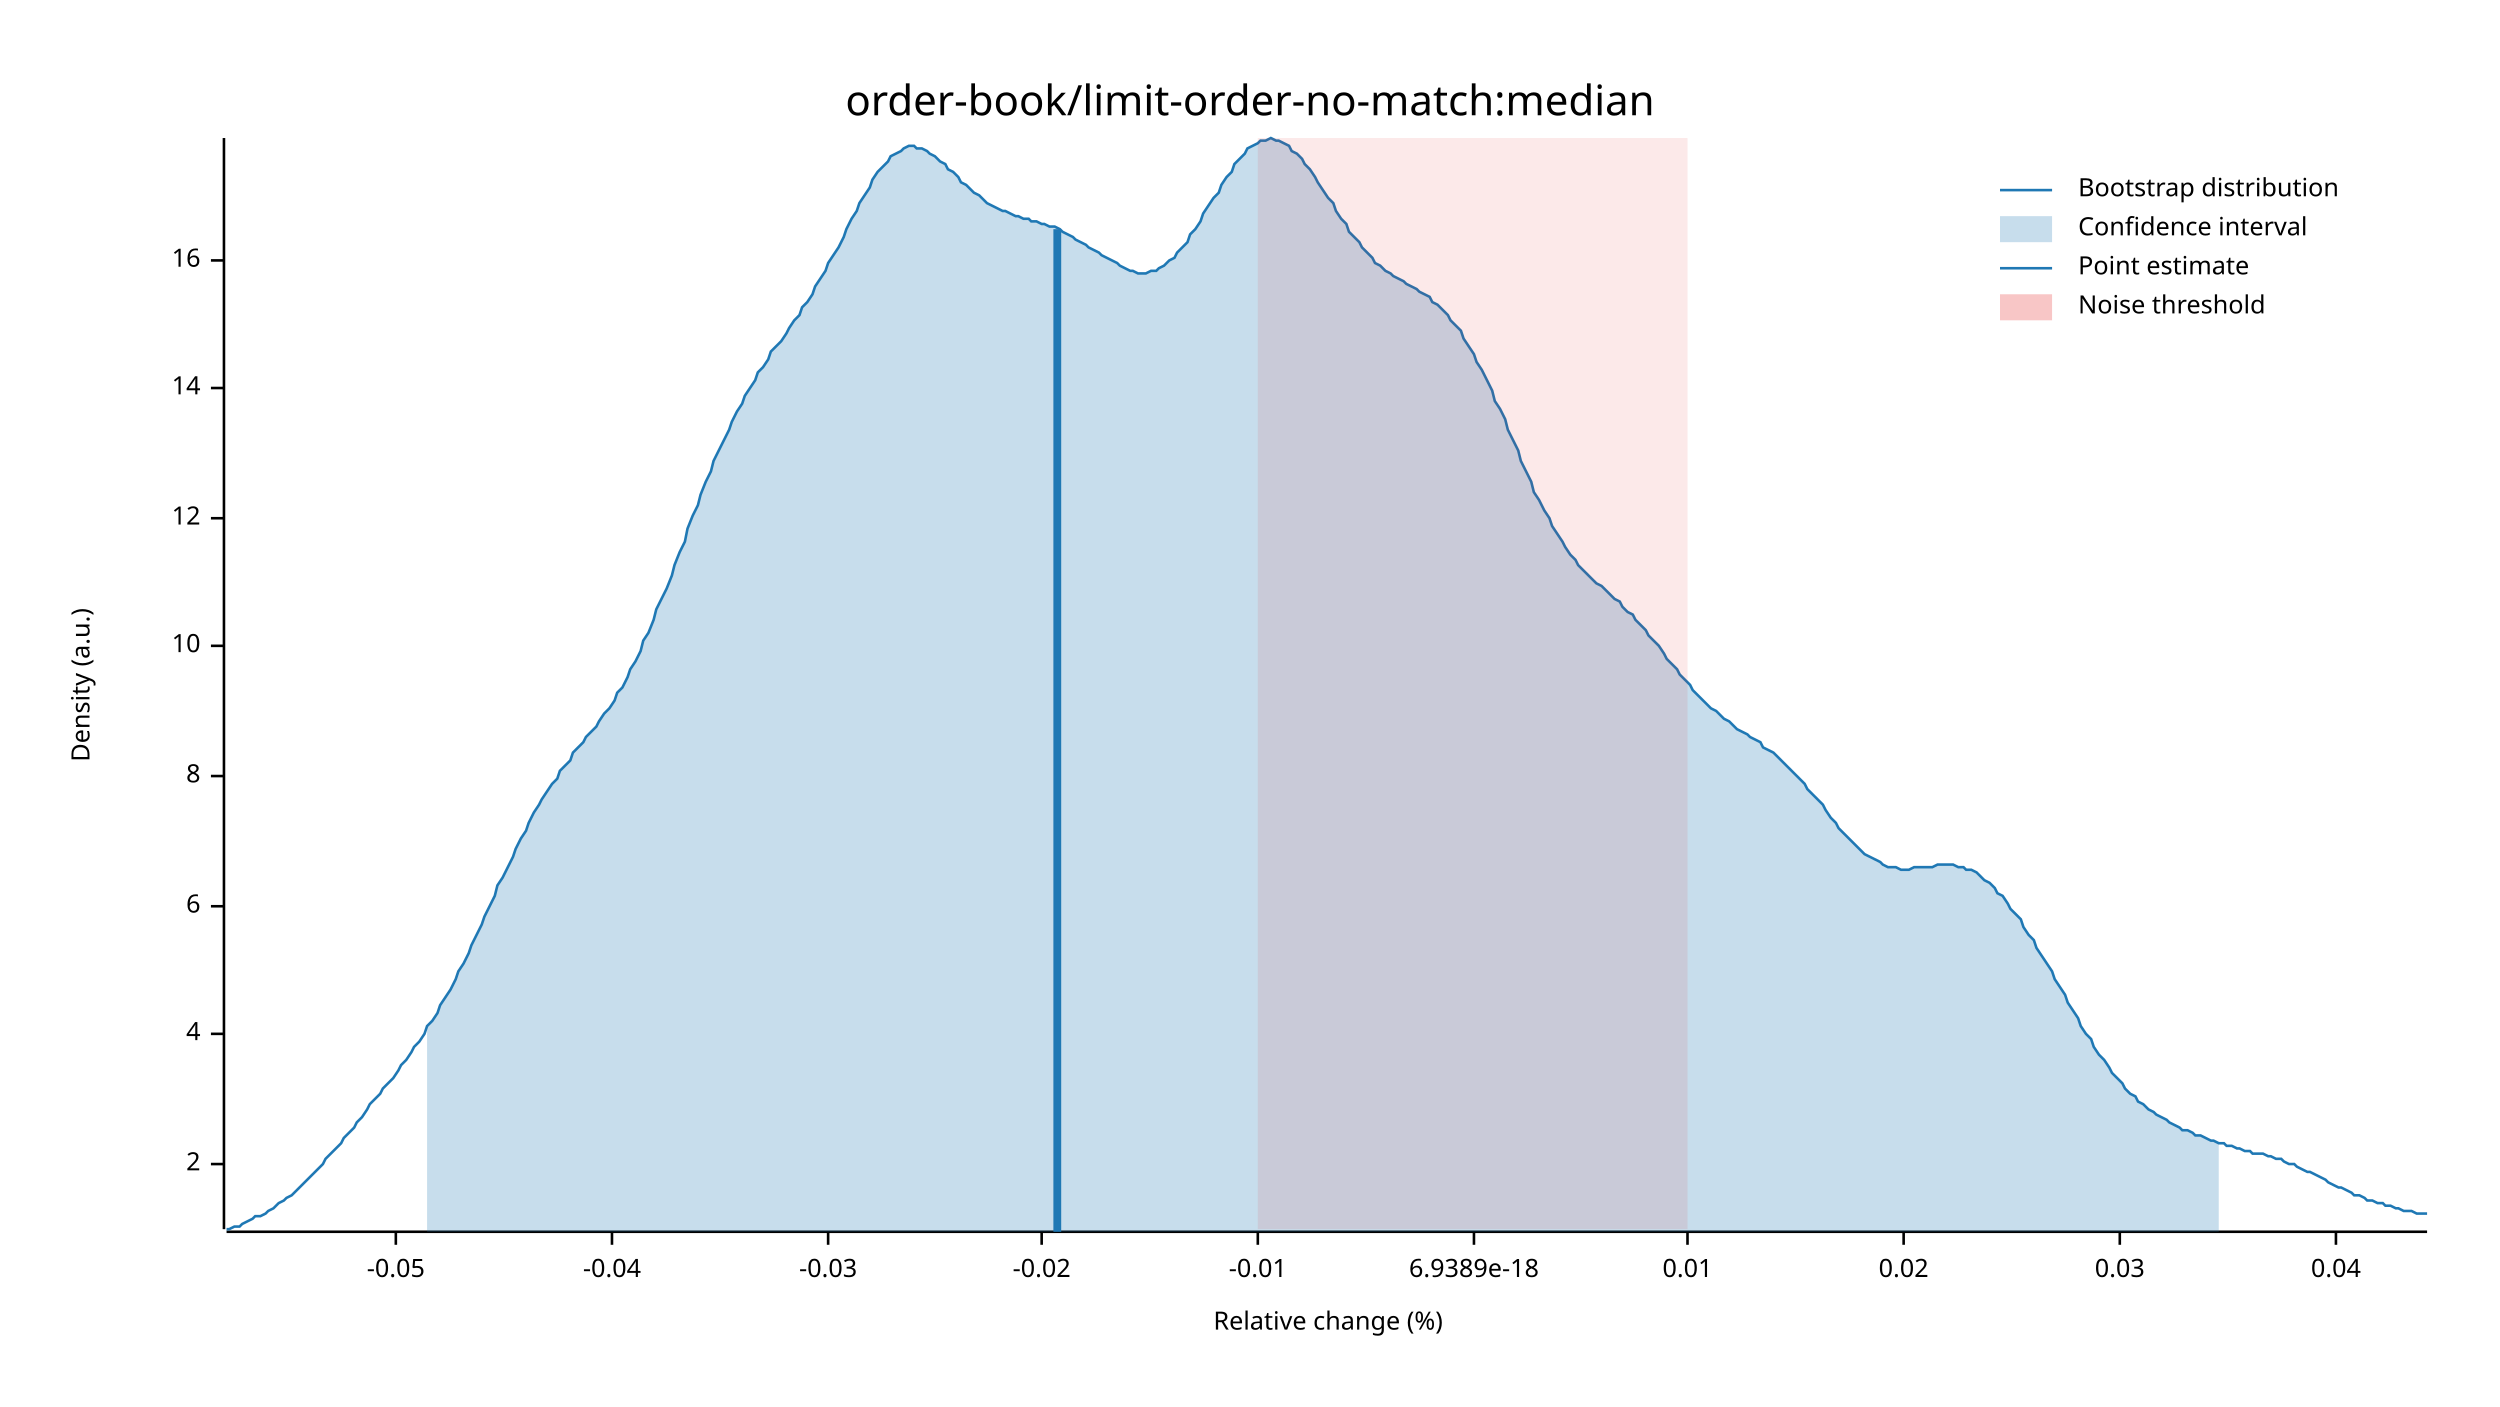
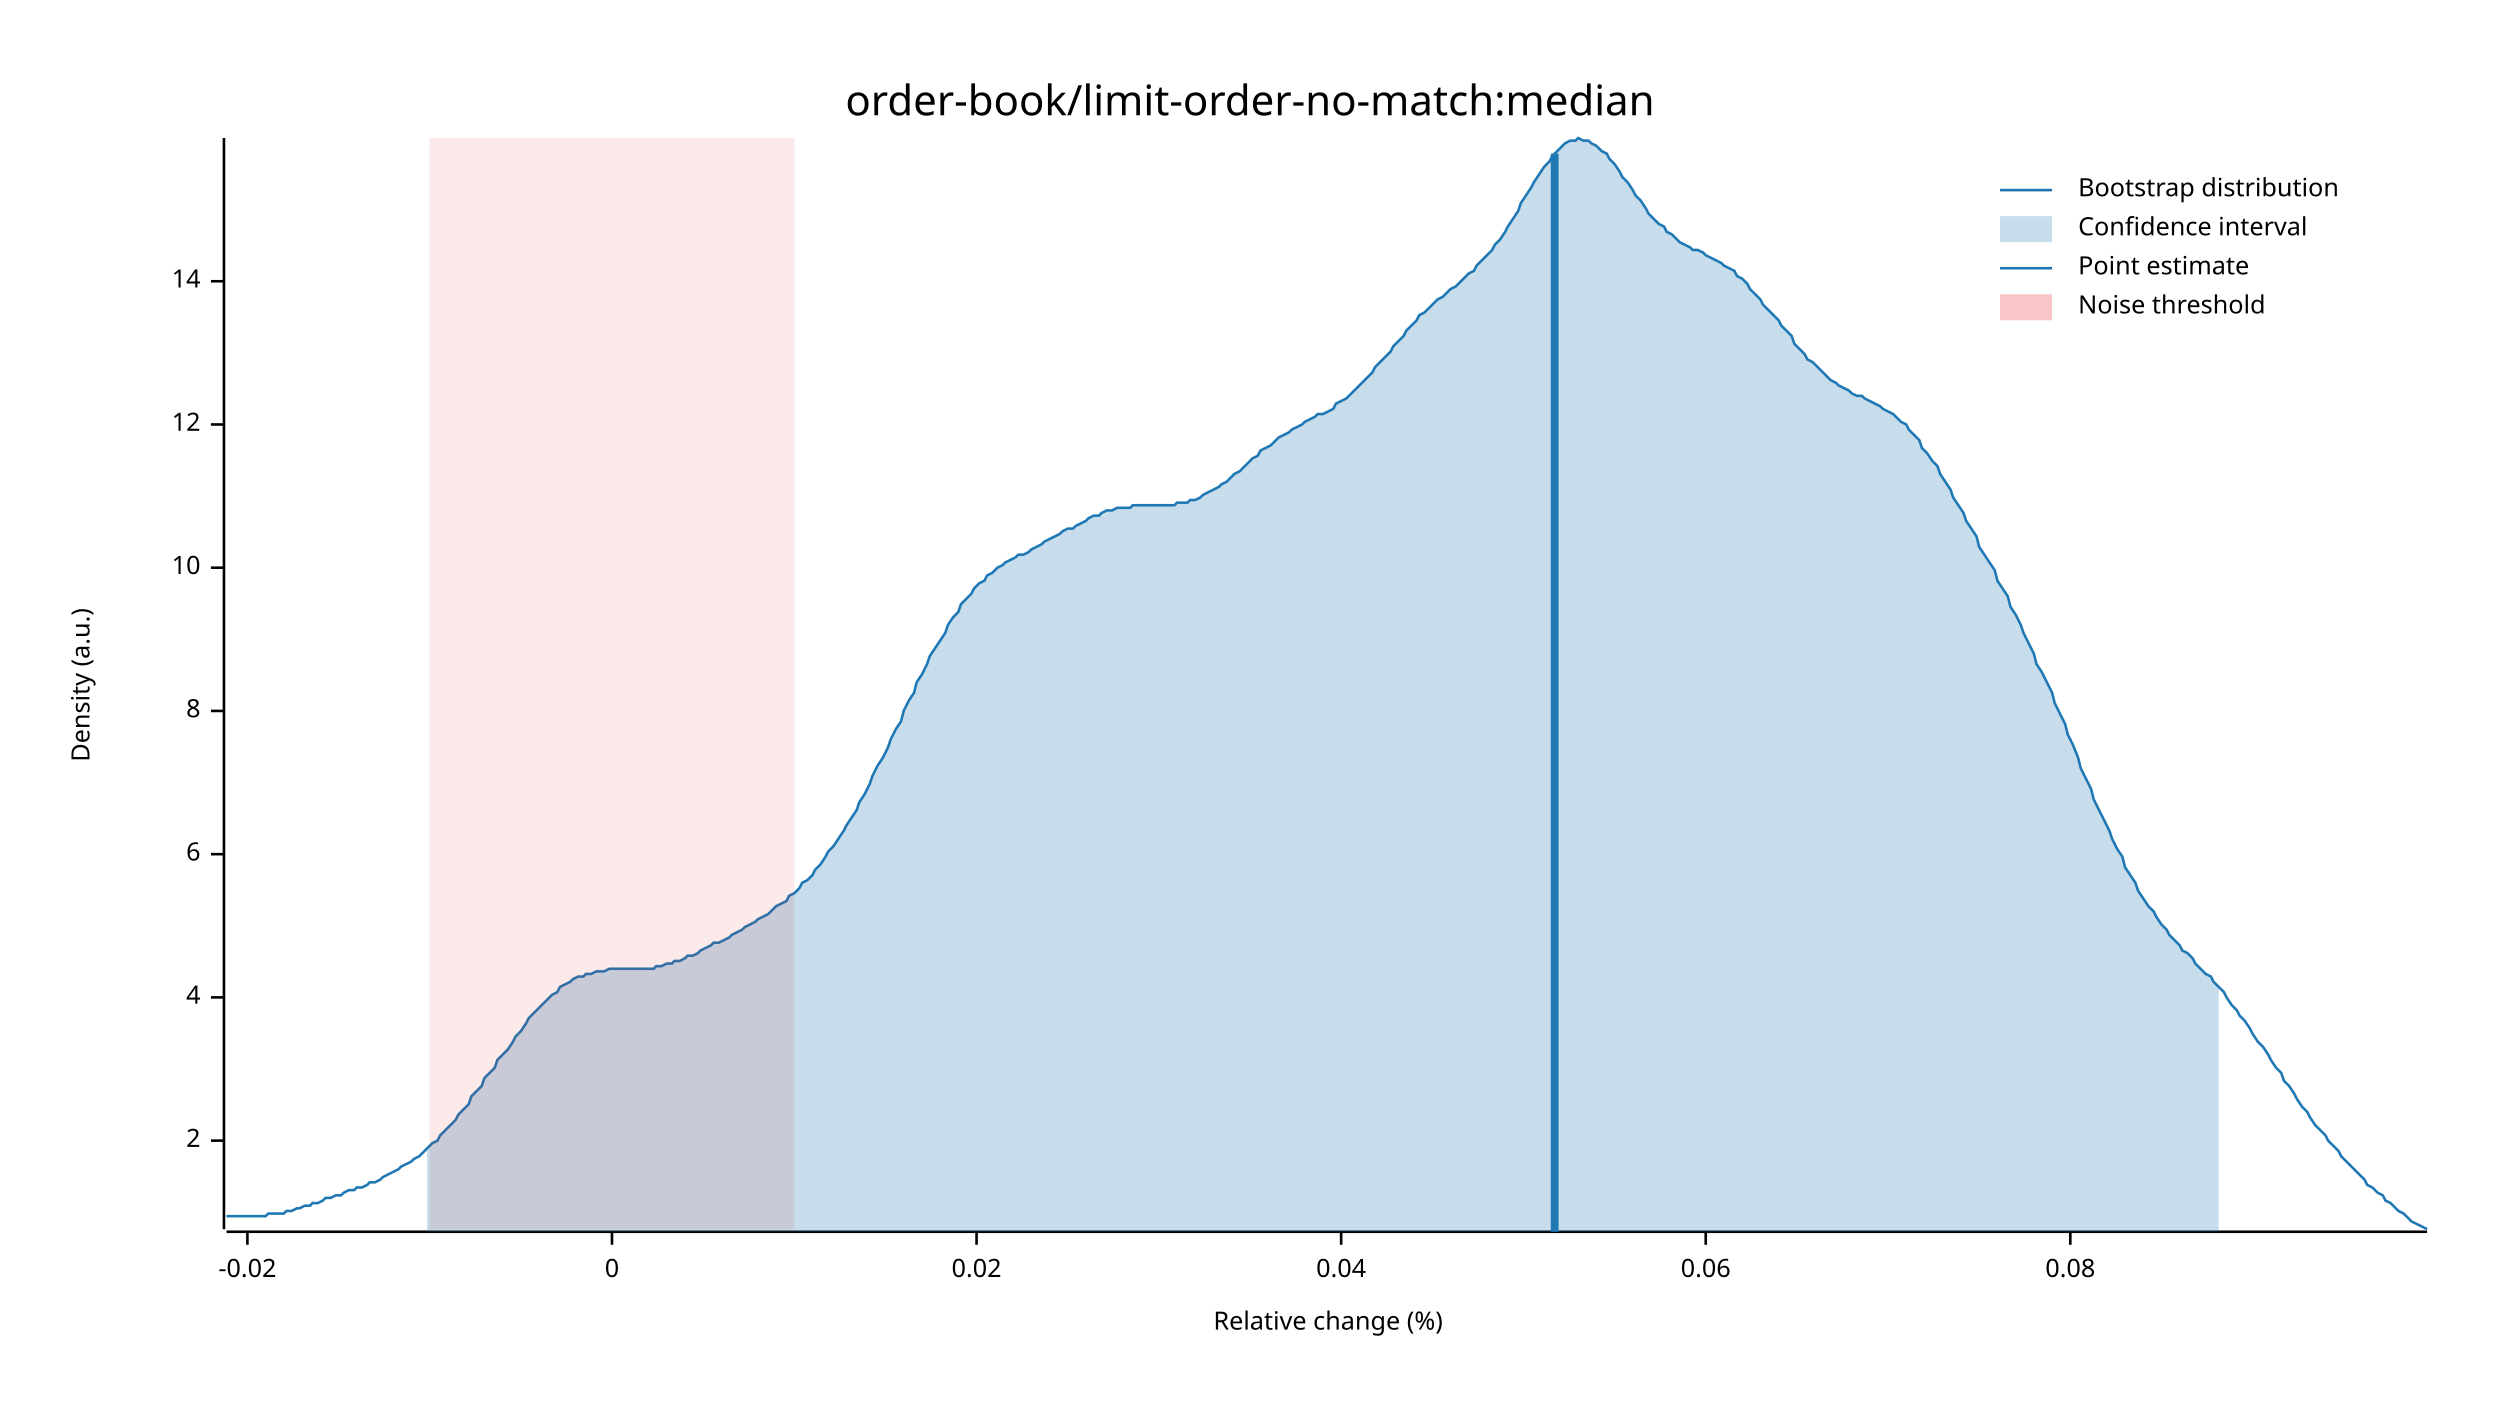
<svg xmlns="http://www.w3.org/2000/svg" width="960" height="540" viewBox="0 0 960 540">
  <text x="480" y="32" dy="0.76em" text-anchor="middle" font-family="sans-serif" font-size="16.129" opacity="1" fill="#000000">
order-book/limit-order-no-match:median
</text>
  <text x="27" y="263" dy="0.76em" text-anchor="middle" font-family="sans-serif" font-size="9.677" opacity="1" fill="#000000" transform="rotate(270, 27, 263)">
Density (a.u.)
</text>
  <text x="510" y="513" dy="-0.5ex" text-anchor="middle" font-family="sans-serif" font-size="9.677" opacity="1" fill="#000000">
Relative change (%)
</text>
  <polyline fill="none" opacity="1" stroke="#000000" stroke-width="1" points="86,53 86,472 " />
-   <text x="77" y="447" dy="0.5ex" text-anchor="end" font-family="sans-serif" font-size="9.677" opacity="1" fill="#000000">
+   <text x="77" y="438" dy="0.5ex" text-anchor="end" font-family="sans-serif" font-size="9.677" opacity="1" fill="#000000">
2
</text>
-   <polyline fill="none" opacity="1" stroke="#000000" stroke-width="1" points="81,447 86,447 " />
-   <text x="77" y="397" dy="0.5ex" text-anchor="end" font-family="sans-serif" font-size="9.677" opacity="1" fill="#000000">
+   <polyline fill="none" opacity="1" stroke="#000000" stroke-width="1" points="81,438 86,438 " />
+   <text x="77" y="383" dy="0.5ex" text-anchor="end" font-family="sans-serif" font-size="9.677" opacity="1" fill="#000000">
4
</text>
-   <polyline fill="none" opacity="1" stroke="#000000" stroke-width="1" points="81,397 86,397 " />
-   <text x="77" y="348" dy="0.5ex" text-anchor="end" font-family="sans-serif" font-size="9.677" opacity="1" fill="#000000">
+   <polyline fill="none" opacity="1" stroke="#000000" stroke-width="1" points="81,383 86,383 " />
+   <text x="77" y="328" dy="0.5ex" text-anchor="end" font-family="sans-serif" font-size="9.677" opacity="1" fill="#000000">
6
</text>
-   <polyline fill="none" opacity="1" stroke="#000000" stroke-width="1" points="81,348 86,348 " />
-   <text x="77" y="298" dy="0.5ex" text-anchor="end" font-family="sans-serif" font-size="9.677" opacity="1" fill="#000000">
+   <polyline fill="none" opacity="1" stroke="#000000" stroke-width="1" points="81,328 86,328 " />
+   <text x="77" y="273" dy="0.5ex" text-anchor="end" font-family="sans-serif" font-size="9.677" opacity="1" fill="#000000">
8
</text>
-   <polyline fill="none" opacity="1" stroke="#000000" stroke-width="1" points="81,298 86,298 " />
-   <text x="77" y="248" dy="0.5ex" text-anchor="end" font-family="sans-serif" font-size="9.677" opacity="1" fill="#000000">
+   <polyline fill="none" opacity="1" stroke="#000000" stroke-width="1" points="81,273 86,273 " />
+   <text x="77" y="218" dy="0.5ex" text-anchor="end" font-family="sans-serif" font-size="9.677" opacity="1" fill="#000000">
10
</text>
-   <polyline fill="none" opacity="1" stroke="#000000" stroke-width="1" points="81,248 86,248 " />
-   <text x="77" y="199" dy="0.5ex" text-anchor="end" font-family="sans-serif" font-size="9.677" opacity="1" fill="#000000">
+   <polyline fill="none" opacity="1" stroke="#000000" stroke-width="1" points="81,218 86,218 " />
+   <text x="77" y="163" dy="0.5ex" text-anchor="end" font-family="sans-serif" font-size="9.677" opacity="1" fill="#000000">
12
</text>
-   <polyline fill="none" opacity="1" stroke="#000000" stroke-width="1" points="81,199 86,199 " />
-   <text x="77" y="149" dy="0.5ex" text-anchor="end" font-family="sans-serif" font-size="9.677" opacity="1" fill="#000000">
+   <polyline fill="none" opacity="1" stroke="#000000" stroke-width="1" points="81,163 86,163 " />
+   <text x="77" y="108" dy="0.5ex" text-anchor="end" font-family="sans-serif" font-size="9.677" opacity="1" fill="#000000">
14
</text>
-   <polyline fill="none" opacity="1" stroke="#000000" stroke-width="1" points="81,149 86,149 " />
-   <text x="77" y="100" dy="0.5ex" text-anchor="end" font-family="sans-serif" font-size="9.677" opacity="1" fill="#000000">
- 16
+   <polyline fill="none" opacity="1" stroke="#000000" stroke-width="1" points="81,108 86,108 " />
+   <polyline fill="none" opacity="1" stroke="#000000" stroke-width="1" points="87,473 932,473 " />
+   <text x="95" y="483" dy="0.76em" text-anchor="middle" font-family="sans-serif" font-size="9.677" opacity="1" fill="#000000">
+ -0.02
</text>
-   <polyline fill="none" opacity="1" stroke="#000000" stroke-width="1" points="81,100 86,100 " />
-   <polyline fill="none" opacity="1" stroke="#000000" stroke-width="1" points="87,473 932,473 " />
-   <text x="152" y="483" dy="0.76em" text-anchor="middle" font-family="sans-serif" font-size="9.677" opacity="1" fill="#000000">
- -0.05
- </text>
-   <polyline fill="none" opacity="1" stroke="#000000" stroke-width="1" points="152,473 152,478 " />
+   <polyline fill="none" opacity="1" stroke="#000000" stroke-width="1" points="95,473 95,478 " />
  <text x="235" y="483" dy="0.76em" text-anchor="middle" font-family="sans-serif" font-size="9.677" opacity="1" fill="#000000">
- -0.04
+ 0
</text>
  <polyline fill="none" opacity="1" stroke="#000000" stroke-width="1" points="235,473 235,478 " />
-   <text x="318" y="483" dy="0.76em" text-anchor="middle" font-family="sans-serif" font-size="9.677" opacity="1" fill="#000000">
- -0.03
- </text>
-   <polyline fill="none" opacity="1" stroke="#000000" stroke-width="1" points="318,473 318,478 " />
-   <text x="400" y="483" dy="0.76em" text-anchor="middle" font-family="sans-serif" font-size="9.677" opacity="1" fill="#000000">
- -0.02
- </text>
-   <polyline fill="none" opacity="1" stroke="#000000" stroke-width="1" points="400,473 400,478 " />
-   <text x="483" y="483" dy="0.76em" text-anchor="middle" font-family="sans-serif" font-size="9.677" opacity="1" fill="#000000">
- -0.01
- </text>
-   <polyline fill="none" opacity="1" stroke="#000000" stroke-width="1" points="483,473 483,478 " />
-   <text x="566" y="483" dy="0.76em" text-anchor="middle" font-family="sans-serif" font-size="9.677" opacity="1" fill="#000000">
- 6.9389e-18
- </text>
-   <polyline fill="none" opacity="1" stroke="#000000" stroke-width="1" points="566,473 566,478 " />
-   <text x="648" y="483" dy="0.76em" text-anchor="middle" font-family="sans-serif" font-size="9.677" opacity="1" fill="#000000">
- 0.01
- </text>
-   <polyline fill="none" opacity="1" stroke="#000000" stroke-width="1" points="648,473 648,478 " />
-   <text x="731" y="483" dy="0.76em" text-anchor="middle" font-family="sans-serif" font-size="9.677" opacity="1" fill="#000000">
+   <text x="375" y="483" dy="0.76em" text-anchor="middle" font-family="sans-serif" font-size="9.677" opacity="1" fill="#000000">
0.02
</text>
-   <polyline fill="none" opacity="1" stroke="#000000" stroke-width="1" points="731,473 731,478 " />
-   <text x="814" y="483" dy="0.76em" text-anchor="middle" font-family="sans-serif" font-size="9.677" opacity="1" fill="#000000">
- 0.03
- </text>
-   <polyline fill="none" opacity="1" stroke="#000000" stroke-width="1" points="814,473 814,478 " />
-   <text x="897" y="483" dy="0.76em" text-anchor="middle" font-family="sans-serif" font-size="9.677" opacity="1" fill="#000000">
+   <polyline fill="none" opacity="1" stroke="#000000" stroke-width="1" points="375,473 375,478 " />
+   <text x="515" y="483" dy="0.76em" text-anchor="middle" font-family="sans-serif" font-size="9.677" opacity="1" fill="#000000">
0.04
</text>
-   <polyline fill="none" opacity="1" stroke="#000000" stroke-width="1" points="897,473 897,478 " />
-   <polyline fill="none" opacity="1" stroke="#1F78B4" stroke-width="1" points="87,472 88,472 90,471 92,471 93,470 95,469 97,468 98,467 100,467 102,466 103,465 105,464 107,462 109,461 110,460 112,459 114,457 115,456 117,454 119,452 120,451 122,449 124,447 125,445 127,443 129,441 131,439 132,437 134,435 136,433 137,431 139,429 141,426 142,424 144,422 146,420 147,418 149,416 151,414 153,411 154,409 156,407 158,404 159,402 161,400 163,397 164,394 166,392 168,389 169,386 171,383 173,380 175,376 176,373 178,370 180,366 181,363 183,359 185,355 186,352 188,348 190,344 191,340 193,337 195,333 197,329 198,326 200,322 202,319 203,316 205,312 207,309 208,307 210,304 212,301 214,299 215,296 217,294 219,292 220,289 222,287 224,285 225,283 227,281 229,279 230,277 232,274 234,272 236,269 237,266 239,264 241,260 242,257 244,254 246,250 247,246 249,243 251,238 252,234 254,230 256,226 258,221 259,217 261,212 263,208 264,203 266,198 268,194 269,190 271,185 273,181 274,177 276,173 278,169 280,165 281,162 283,158 285,155 286,152 288,149 290,146 291,143 293,141 295,138 296,135 298,133 300,131 302,128 303,126 305,123 307,121 308,118 310,116 312,113 313,110 315,107 317,104 318,101 320,98 322,95 324,91 325,88 327,84 329,81 330,78 332,75 334,72 335,69 337,66 339,64 341,62 342,60 344,59 346,58 347,57 349,56 351,56 352,57 354,57 356,58 357,59 359,60 361,62 363,63 364,65 366,66 368,68 369,70 371,71 373,73 374,74 376,75 378,77 379,78 381,79 383,80 385,81 386,81 388,82 390,83 391,83 393,84 395,84 396,85 398,85 400,86 401,86 403,87 405,87 407,88 408,89 410,90 412,91 413,92 415,93 417,94 418,95 420,96 422,97 423,98 425,99 427,100 429,101 430,102 432,103 434,104 435,104 437,105 439,105 440,105 442,104 444,104 445,103 447,102 449,100 451,99 452,97 454,95 456,93 457,90 459,88 461,85 462,82 464,79 466,76 468,74 469,71 471,68 473,66 474,63 476,61 478,59 479,57 481,56 483,55 484,54 486,54 488,53 490,54 491,54 493,55 495,56 496,58 498,59 500,61 501,63 503,65 505,68 506,70 508,73 510,76 512,78 513,81 515,84 517,86 518,89 520,91 522,93 523,95 525,97 527,99 528,101 530,102 532,104 534,105 535,106 537,107 539,108 540,109 542,110 544,111 545,112 547,113 549,114 550,116 552,117 554,119 556,121 557,123 559,125 561,127 562,130 564,133 566,136 567,139 569,142 571,146 573,150 574,154 576,157 578,161 579,165 581,169 583,173 584,177 586,181 588,185 589,189 591,192 593,196 595,199 596,202 598,205 600,208 601,210 603,213 605,215 606,217 608,219 610,221 611,222 613,224 615,225 617,227 618,228 620,230 622,231 623,233 625,235 627,236 628,238 630,240 632,242 633,244 635,246 637,248 639,251 640,253 642,255 644,257 645,259 647,261 649,263 650,265 652,267 654,269 655,270 657,272 659,273 661,275 662,276 664,277 666,279 667,280 669,281 671,282 672,283 674,284 676,285 677,287 679,288 681,289 683,291 684,292 686,294 688,296 689,297 691,299 693,301 694,303 696,305 698,307 700,309 701,311 703,314 705,316 706,318 708,320 710,322 711,323 713,325 715,327 716,328 718,329 720,330 722,331 723,332 725,333 727,333 728,333 730,334 732,334 733,334 735,333 737,333 738,333 740,333 742,333 744,332 745,332 747,332 749,332 750,332 752,333 754,333 755,334 757,334 759,335 760,336 762,338 764,339 766,341 767,343 769,344 771,347 772,349 774,351 776,353 777,356 779,359 781,361 782,364 784,367 786,370 788,373 789,376 791,379 793,382 794,385 796,388 798,391 799,394 801,397 803,399 804,402 806,405 808,407 810,410 811,412 813,414 815,416 816,418 818,420 820,421 821,423 823,424 825,426 827,427 828,428 830,429 832,430 833,431 835,432 837,433 838,434 840,434 842,435 843,436 845,436 847,437 849,438 850,438 852,439 854,439 855,440 857,440 859,441 860,441 862,442 864,442 865,443 867,443 869,443 871,444 872,444 874,445 876,445 877,446 879,447 881,447 882,448 884,449 886,450 887,450 889,451 891,452 893,453 894,454 896,455 898,456 899,456 901,457 903,458 904,459 906,459 908,460 909,461 911,461 913,462 915,462 916,463 918,463 920,464 921,464 923,465 925,465 926,465 928,466 930,466 932,466 " />
-   <polygon opacity="0.25" fill="#1F78B4" points="164,394 166,392 168,389 169,386 171,383 173,380 175,376 176,373 178,370 180,366 181,363 183,359 185,355 186,352 188,348 190,344 191,340 193,337 195,333 197,329 198,326 200,322 202,319 203,316 205,312 207,309 208,307 210,304 212,301 214,299 215,296 217,294 219,292 220,289 222,287 224,285 225,283 227,281 229,279 230,277 232,274 234,272 236,269 237,266 239,264 241,260 242,257 244,254 246,250 247,246 249,243 251,238 252,234 254,230 256,226 258,221 259,217 261,212 263,208 264,203 266,198 268,194 269,190 271,185 273,181 274,177 276,173 278,169 280,165 281,162 283,158 285,155 286,152 288,149 290,146 291,143 293,141 295,138 296,135 298,133 300,131 302,128 303,126 305,123 307,121 308,118 310,116 312,113 313,110 315,107 317,104 318,101 320,98 322,95 324,91 325,88 327,84 329,81 330,78 332,75 334,72 335,69 337,66 339,64 341,62 342,60 344,59 346,58 347,57 349,56 351,56 352,57 354,57 356,58 357,59 359,60 361,62 363,63 364,65 366,66 368,68 369,70 371,71 373,73 374,74 376,75 378,77 379,78 381,79 383,80 385,81 386,81 388,82 390,83 391,83 393,84 395,84 396,85 398,85 400,86 401,86 403,87 405,87 407,88 408,89 410,90 412,91 413,92 415,93 417,94 418,95 420,96 422,97 423,98 425,99 427,100 429,101 430,102 432,103 434,104 435,104 437,105 439,105 440,105 442,104 444,104 445,103 447,102 449,100 451,99 452,97 454,95 456,93 457,90 459,88 461,85 462,82 464,79 466,76 468,74 469,71 471,68 473,66 474,63 476,61 478,59 479,57 481,56 483,55 484,54 486,54 488,53 490,54 491,54 493,55 495,56 496,58 498,59 500,61 501,63 503,65 505,68 506,70 508,73 510,76 512,78 513,81 515,84 517,86 518,89 520,91 522,93 523,95 525,97 527,99 528,101 530,102 532,104 534,105 535,106 537,107 539,108 540,109 542,110 544,111 545,112 547,113 549,114 550,116 552,117 554,119 556,121 557,123 559,125 561,127 562,130 564,133 566,136 567,139 569,142 571,146 573,150 574,154 576,157 578,161 579,165 581,169 583,173 584,177 586,181 588,185 589,189 591,192 593,196 595,199 596,202 598,205 600,208 601,210 603,213 605,215 606,217 608,219 610,221 611,222 613,224 615,225 617,227 618,228 620,230 622,231 623,233 625,235 627,236 628,238 630,240 632,242 633,244 635,246 637,248 639,251 640,253 642,255 644,257 645,259 647,261 649,263 650,265 652,267 654,269 655,270 657,272 659,273 661,275 662,276 664,277 666,279 667,280 669,281 671,282 672,283 674,284 676,285 677,287 679,288 681,289 683,291 684,292 686,294 688,296 689,297 691,299 693,301 694,303 696,305 698,307 700,309 701,311 703,314 705,316 706,318 708,320 710,322 711,323 713,325 715,327 716,328 718,329 720,330 722,331 723,332 725,333 727,333 728,333 730,334 732,334 733,334 735,333 737,333 738,333 740,333 742,333 744,332 745,332 747,332 749,332 750,332 752,333 754,333 755,334 757,334 759,335 760,336 762,338 764,339 766,341 767,343 769,344 771,347 772,349 774,351 776,353 777,356 779,359 781,361 782,364 784,367 786,370 788,373 789,376 791,379 793,382 794,385 796,388 798,391 799,394 801,397 803,399 804,402 806,405 808,407 810,410 811,412 813,414 815,416 816,418 818,420 820,421 821,423 823,424 825,426 827,427 828,428 830,429 832,430 833,431 835,432 837,433 838,434 840,434 842,435 843,436 845,436 847,437 849,438 850,438 852,439 852,473 164,473 " />
-   <polyline fill="none" opacity="1" stroke="#1F78B4" stroke-width="3" points="406,473 406,88 " />
-   <rect x="483" y="53" width="165" height="419" opacity="0.1" fill="#E31A1C" stroke="none" />
+   <polyline fill="none" opacity="1" stroke="#000000" stroke-width="1" points="515,473 515,478 " />
+   <text x="655" y="483" dy="0.76em" text-anchor="middle" font-family="sans-serif" font-size="9.677" opacity="1" fill="#000000">
+ 0.06
+ </text>
+   <polyline fill="none" opacity="1" stroke="#000000" stroke-width="1" points="655,473 655,478 " />
+   <text x="795" y="483" dy="0.76em" text-anchor="middle" font-family="sans-serif" font-size="9.677" opacity="1" fill="#000000">
+ 0.08
+ </text>
+   <polyline fill="none" opacity="1" stroke="#000000" stroke-width="1" points="795,473 795,478 " />
+   <polyline fill="none" opacity="1" stroke="#1F78B4" stroke-width="1" points="87,467 88,467 90,467 92,467 93,467 95,467 97,467 98,467 100,467 102,467 103,466 105,466 107,466 109,466 110,465 112,465 114,464 115,464 117,463 119,463 120,462 122,462 124,461 125,460 127,460 129,459 131,459 132,458 134,457 136,457 137,456 139,456 141,455 142,454 144,454 146,453 147,452 149,451 151,450 153,449 154,448 156,447 158,446 159,445 161,444 163,442 164,441 166,439 168,438 169,436 171,434 173,432 175,430 176,428 178,426 180,424 181,421 183,419 185,417 186,414 188,412 190,410 191,407 193,405 195,403 197,400 198,398 200,396 202,393 203,391 205,389 207,387 208,386 210,384 212,382 214,381 215,379 217,378 219,377 220,376 222,375 224,375 225,374 227,374 229,373 230,373 232,373 234,372 236,372 237,372 239,372 241,372 242,372 244,372 246,372 247,372 249,372 251,372 252,371 254,371 256,370 258,370 259,369 261,369 263,368 264,367 266,367 268,366 269,365 271,364 273,363 274,362 276,362 278,361 280,360 281,359 283,358 285,357 286,356 288,355 290,354 291,353 293,352 295,351 296,350 298,348 300,347 302,346 303,344 305,343 307,341 308,339 310,338 312,336 313,334 315,332 317,329 318,327 320,325 322,322 324,319 325,317 327,314 329,311 330,308 332,305 334,301 335,298 337,294 339,291 341,287 342,284 344,280 346,277 347,273 349,269 351,266 352,262 354,259 356,255 357,252 359,249 361,246 363,243 364,240 366,237 368,235 369,232 371,230 373,228 374,226 376,224 378,223 379,221 381,220 383,218 385,217 386,216 388,215 390,214 391,213 393,213 395,212 396,211 398,210 400,209 401,208 403,207 405,206 407,205 408,204 410,203 412,203 413,202 415,201 417,200 418,199 420,198 422,198 423,197 425,196 427,196 429,195 430,195 432,195 434,195 435,194 437,194 439,194 440,194 442,194 444,194 445,194 447,194 449,194 451,194 452,193 454,193 456,193 457,192 459,192 461,191 462,190 464,189 466,188 468,187 469,186 471,185 473,183 474,182 476,181 478,179 479,178 481,176 483,175 484,173 486,172 488,171 490,169 491,168 493,167 495,166 496,165 498,164 500,163 501,162 503,161 505,160 506,159 508,159 510,158 512,157 513,155 515,154 517,153 518,152 520,150 522,148 523,147 525,145 527,143 528,141 530,139 532,137 534,135 535,133 537,131 539,129 540,127 542,125 544,123 545,121 547,120 549,118 550,117 552,115 554,114 556,112 557,111 559,110 561,108 562,107 564,105 566,104 567,102 569,100 571,98 573,96 574,94 576,92 578,89 579,87 581,84 583,81 584,78 586,75 588,72 589,70 591,67 593,64 595,62 596,60 598,58 600,56 601,55 603,54 605,54 606,53 608,54 610,54 611,55 613,56 615,58 617,59 618,61 620,63 622,66 623,68 625,70 627,73 628,75 630,77 632,80 633,82 635,84 637,86 639,87 640,89 642,90 644,92 645,93 647,94 649,95 650,96 652,96 654,97 655,98 657,99 659,100 661,101 662,102 664,103 666,104 667,106 669,107 671,109 672,111 674,113 676,115 677,117 679,119 681,121 683,123 684,125 686,127 688,129 689,132 691,134 693,136 694,138 696,139 698,141 700,143 701,144 703,146 705,147 706,148 708,149 710,150 711,151 713,152 715,152 716,153 718,154 720,155 722,156 723,157 725,158 727,159 728,160 730,162 732,163 733,165 735,167 737,169 738,172 740,174 742,177 744,179 745,182 747,185 749,188 750,191 752,194 754,197 755,200 757,203 759,206 760,210 762,213 764,216 766,219 767,223 769,226 771,229 772,233 774,236 776,240 777,243 779,247 781,251 782,255 784,258 786,262 788,266 789,270 791,274 793,278 794,282 796,286 798,291 799,295 801,299 803,303 804,307 806,311 808,315 810,319 811,322 813,326 815,329 816,333 818,336 820,339 821,342 823,345 825,348 827,350 828,352 830,355 832,357 833,359 835,361 837,363 838,365 840,366 842,368 843,370 845,372 847,374 849,375 850,377 852,379 854,381 855,383 857,386 859,388 860,390 862,392 864,395 865,397 867,400 869,402 871,405 872,407 874,410 876,412 877,415 879,417 881,420 882,422 884,425 886,427 887,429 889,432 891,434 893,436 894,438 896,440 898,442 899,444 901,446 903,448 904,449 906,451 908,453 909,455 911,456 913,458 915,459 916,461 918,462 920,464 921,465 923,466 925,468 926,469 928,470 930,471 932,472 " />
+   <polygon opacity="0.25" fill="#1F78B4" points="164,441 166,439 168,438 169,436 171,434 173,432 175,430 176,428 178,426 180,424 181,421 183,419 185,417 186,414 188,412 190,410 191,407 193,405 195,403 197,400 198,398 200,396 202,393 203,391 205,389 207,387 208,386 210,384 212,382 214,381 215,379 217,378 219,377 220,376 222,375 224,375 225,374 227,374 229,373 230,373 232,373 234,372 236,372 237,372 239,372 241,372 242,372 244,372 246,372 247,372 249,372 251,372 252,371 254,371 256,370 258,370 259,369 261,369 263,368 264,367 266,367 268,366 269,365 271,364 273,363 274,362 276,362 278,361 280,360 281,359 283,358 285,357 286,356 288,355 290,354 291,353 293,352 295,351 296,350 298,348 300,347 302,346 303,344 305,343 307,341 308,339 310,338 312,336 313,334 315,332 317,329 318,327 320,325 322,322 324,319 325,317 327,314 329,311 330,308 332,305 334,301 335,298 337,294 339,291 341,287 342,284 344,280 346,277 347,273 349,269 351,266 352,262 354,259 356,255 357,252 359,249 361,246 363,243 364,240 366,237 368,235 369,232 371,230 373,228 374,226 376,224 378,223 379,221 381,220 383,218 385,217 386,216 388,215 390,214 391,213 393,213 395,212 396,211 398,210 400,209 401,208 403,207 405,206 407,205 408,204 410,203 412,203 413,202 415,201 417,200 418,199 420,198 422,198 423,197 425,196 427,196 429,195 430,195 432,195 434,195 435,194 437,194 439,194 440,194 442,194 444,194 445,194 447,194 449,194 451,194 452,193 454,193 456,193 457,192 459,192 461,191 462,190 464,189 466,188 468,187 469,186 471,185 473,183 474,182 476,181 478,179 479,178 481,176 483,175 484,173 486,172 488,171 490,169 491,168 493,167 495,166 496,165 498,164 500,163 501,162 503,161 505,160 506,159 508,159 510,158 512,157 513,155 515,154 517,153 518,152 520,150 522,148 523,147 525,145 527,143 528,141 530,139 532,137 534,135 535,133 537,131 539,129 540,127 542,125 544,123 545,121 547,120 549,118 550,117 552,115 554,114 556,112 557,111 559,110 561,108 562,107 564,105 566,104 567,102 569,100 571,98 573,96 574,94 576,92 578,89 579,87 581,84 583,81 584,78 586,75 588,72 589,70 591,67 593,64 595,62 596,60 598,58 600,56 601,55 603,54 605,54 606,53 608,54 610,54 611,55 613,56 615,58 617,59 618,61 620,63 622,66 623,68 625,70 627,73 628,75 630,77 632,80 633,82 635,84 637,86 639,87 640,89 642,90 644,92 645,93 647,94 649,95 650,96 652,96 654,97 655,98 657,99 659,100 661,101 662,102 664,103 666,104 667,106 669,107 671,109 672,111 674,113 676,115 677,117 679,119 681,121 683,123 684,125 686,127 688,129 689,132 691,134 693,136 694,138 696,139 698,141 700,143 701,144 703,146 705,147 706,148 708,149 710,150 711,151 713,152 715,152 716,153 718,154 720,155 722,156 723,157 725,158 727,159 728,160 730,162 732,163 733,165 735,167 737,169 738,172 740,174 742,177 744,179 745,182 747,185 749,188 750,191 752,194 754,197 755,200 757,203 759,206 760,210 762,213 764,216 766,219 767,223 769,226 771,229 772,233 774,236 776,240 777,243 779,247 781,251 782,255 784,258 786,262 788,266 789,270 791,274 793,278 794,282 796,286 798,291 799,295 801,299 803,303 804,307 806,311 808,315 810,319 811,322 813,326 815,329 816,333 818,336 820,339 821,342 823,345 825,348 827,350 828,352 830,355 832,357 833,359 835,361 837,363 838,365 840,366 842,368 843,370 845,372 847,374 849,375 850,377 852,379 852,473 164,473 " />
+   <polyline fill="none" opacity="1" stroke="#1F78B4" stroke-width="3" points="597,473 597,59 " />
+   <rect x="165" y="53" width="140" height="419" opacity="0.1" fill="#E31A1C" stroke="none" />
  <text x="798" y="68" dy="0.76em" text-anchor="start" font-family="sans-serif" font-size="9.677" opacity="1" fill="#000000">
Bootstrap distribution
</text>
  <text x="798" y="83" dy="0.76em" text-anchor="start" font-family="sans-serif" font-size="9.677" opacity="1" fill="#000000">
Confidence interval
</text>
  <text x="798" y="98" dy="0.76em" text-anchor="start" font-family="sans-serif" font-size="9.677" opacity="1" fill="#000000">
Point estimate
</text>
  <text x="798" y="113" dy="0.76em" text-anchor="start" font-family="sans-serif" font-size="9.677" opacity="1" fill="#000000">
Noise threshold
</text>
  <polyline fill="none" opacity="1" stroke="#1F78B4" stroke-width="1" points="768,73 788,73 " />
  <rect x="768" y="83" width="20" height="10" opacity="0.25" fill="#1F78B4" stroke="none" />
  <polyline fill="none" opacity="1" stroke="#1F78B4" stroke-width="1" points="768,103 788,103 " />
  <rect x="768" y="113" width="20" height="10" opacity="0.25" fill="#E31A1C" stroke="none" />
</svg>
